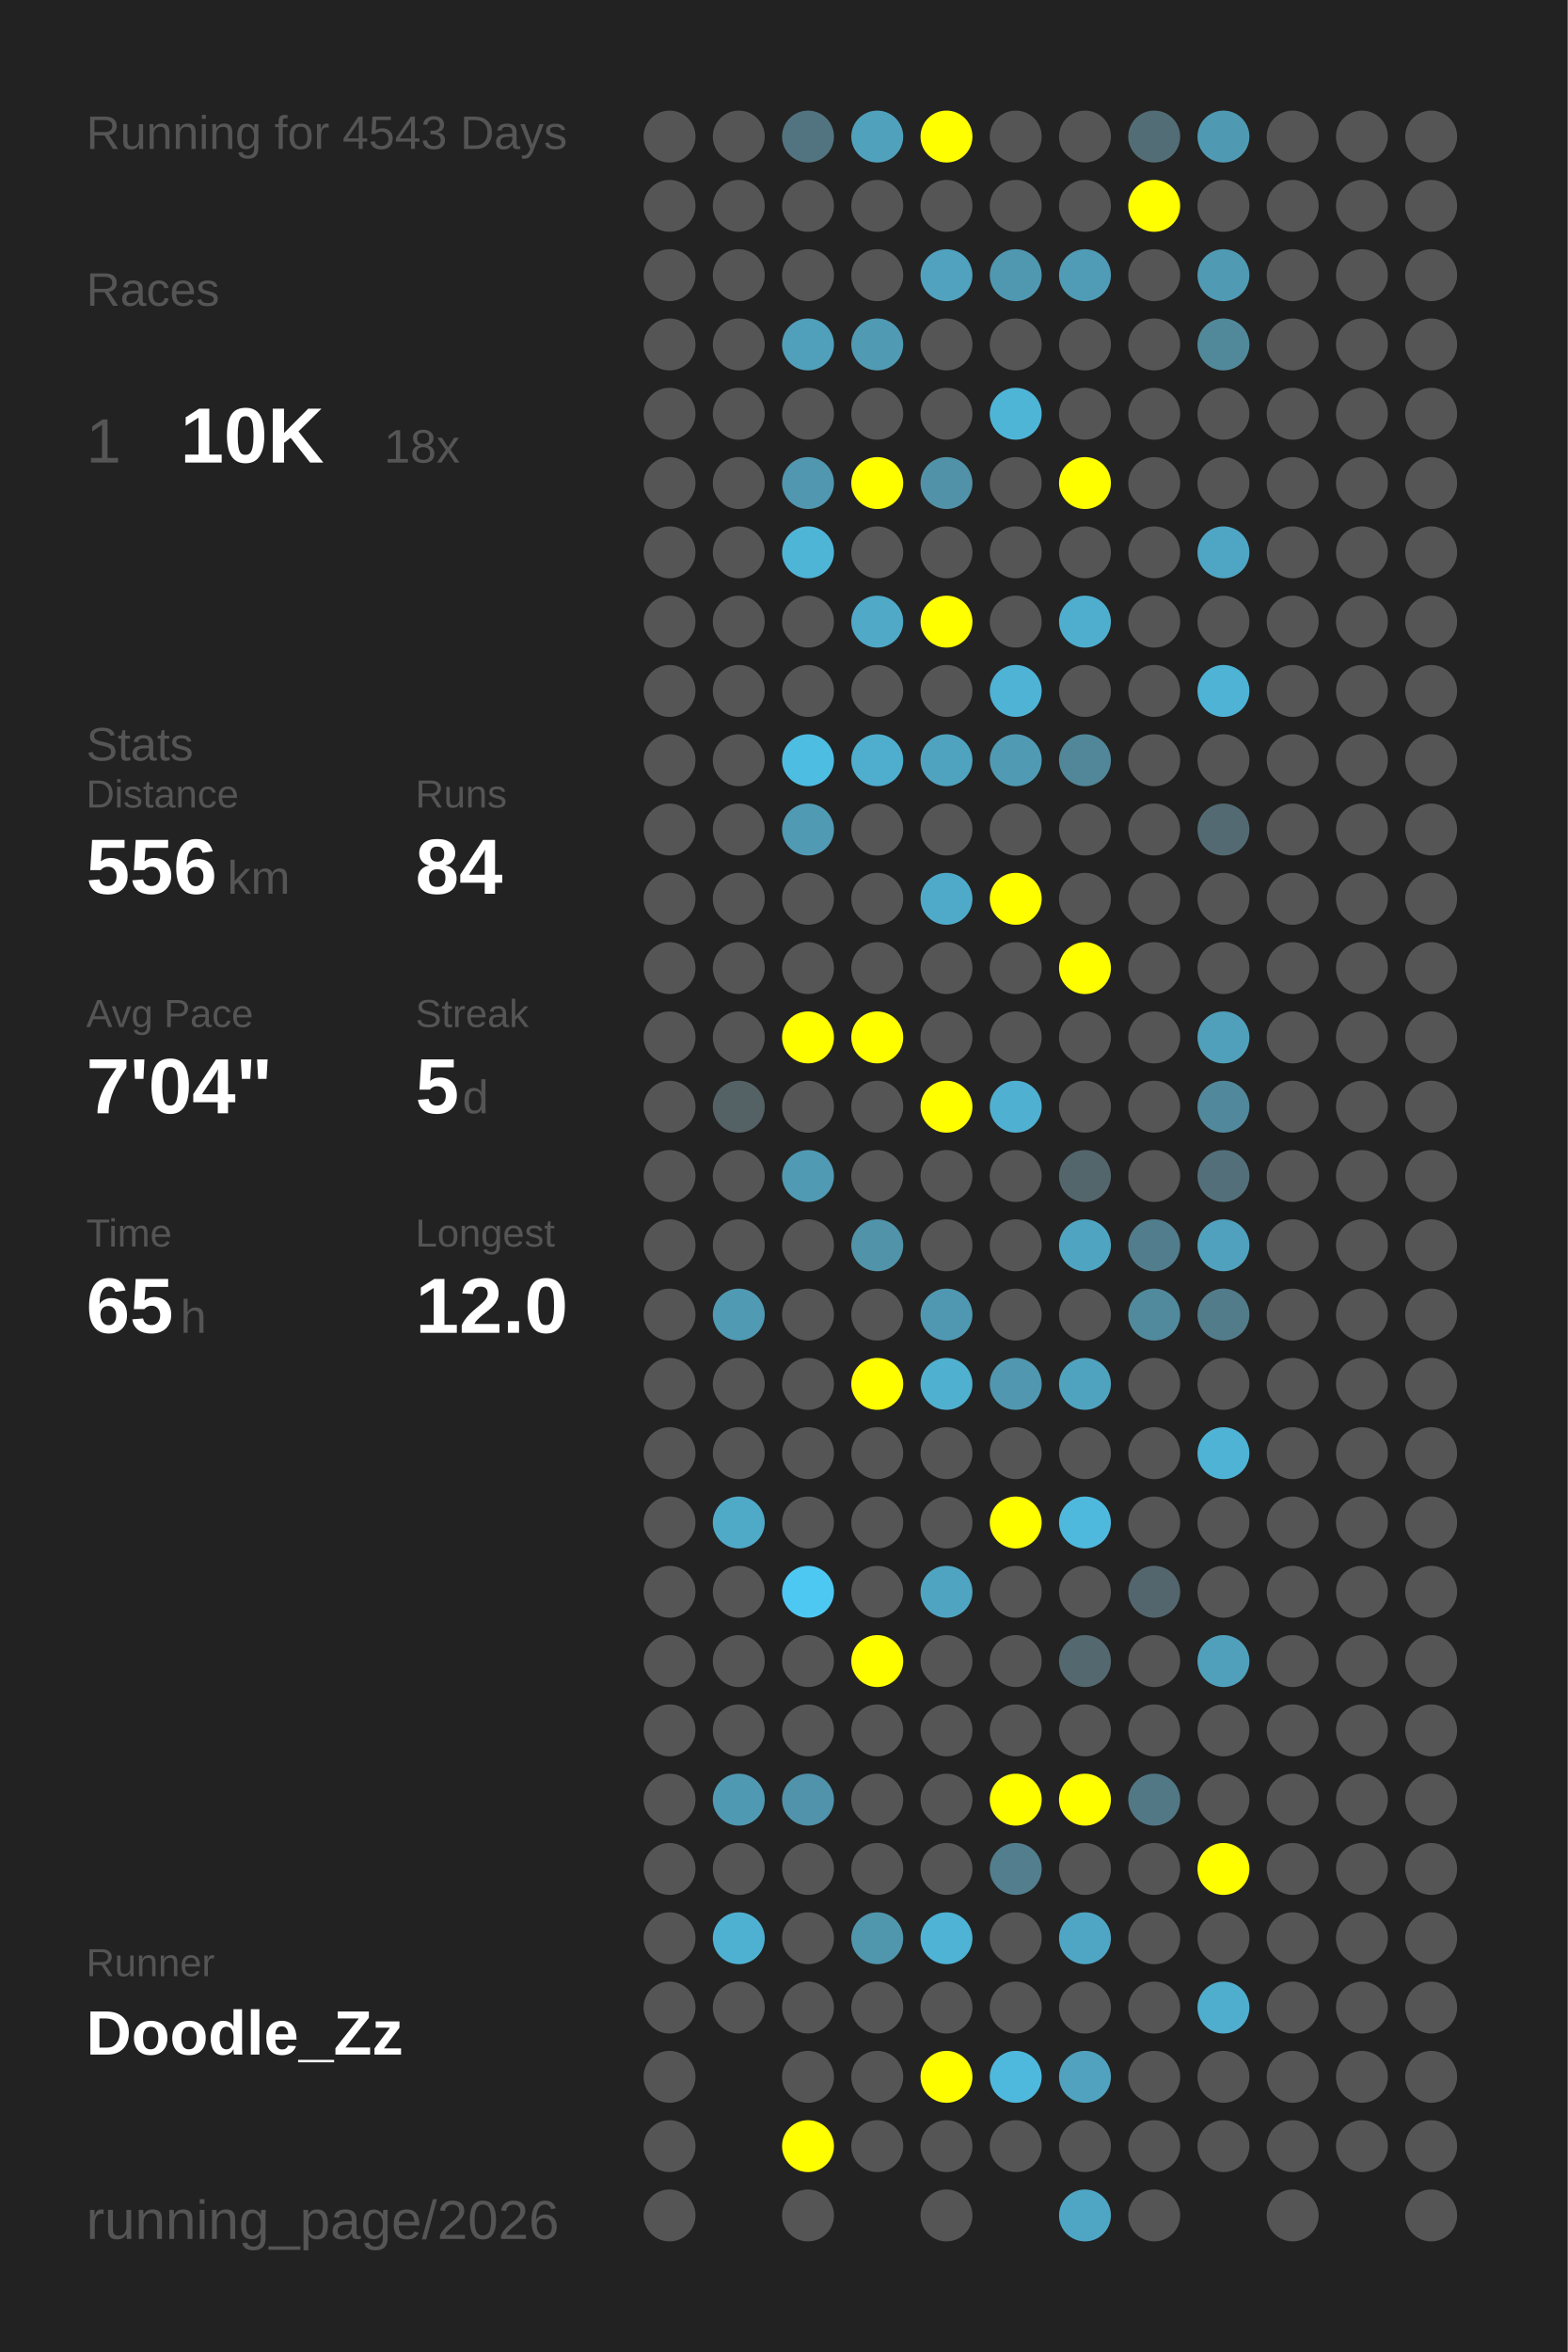
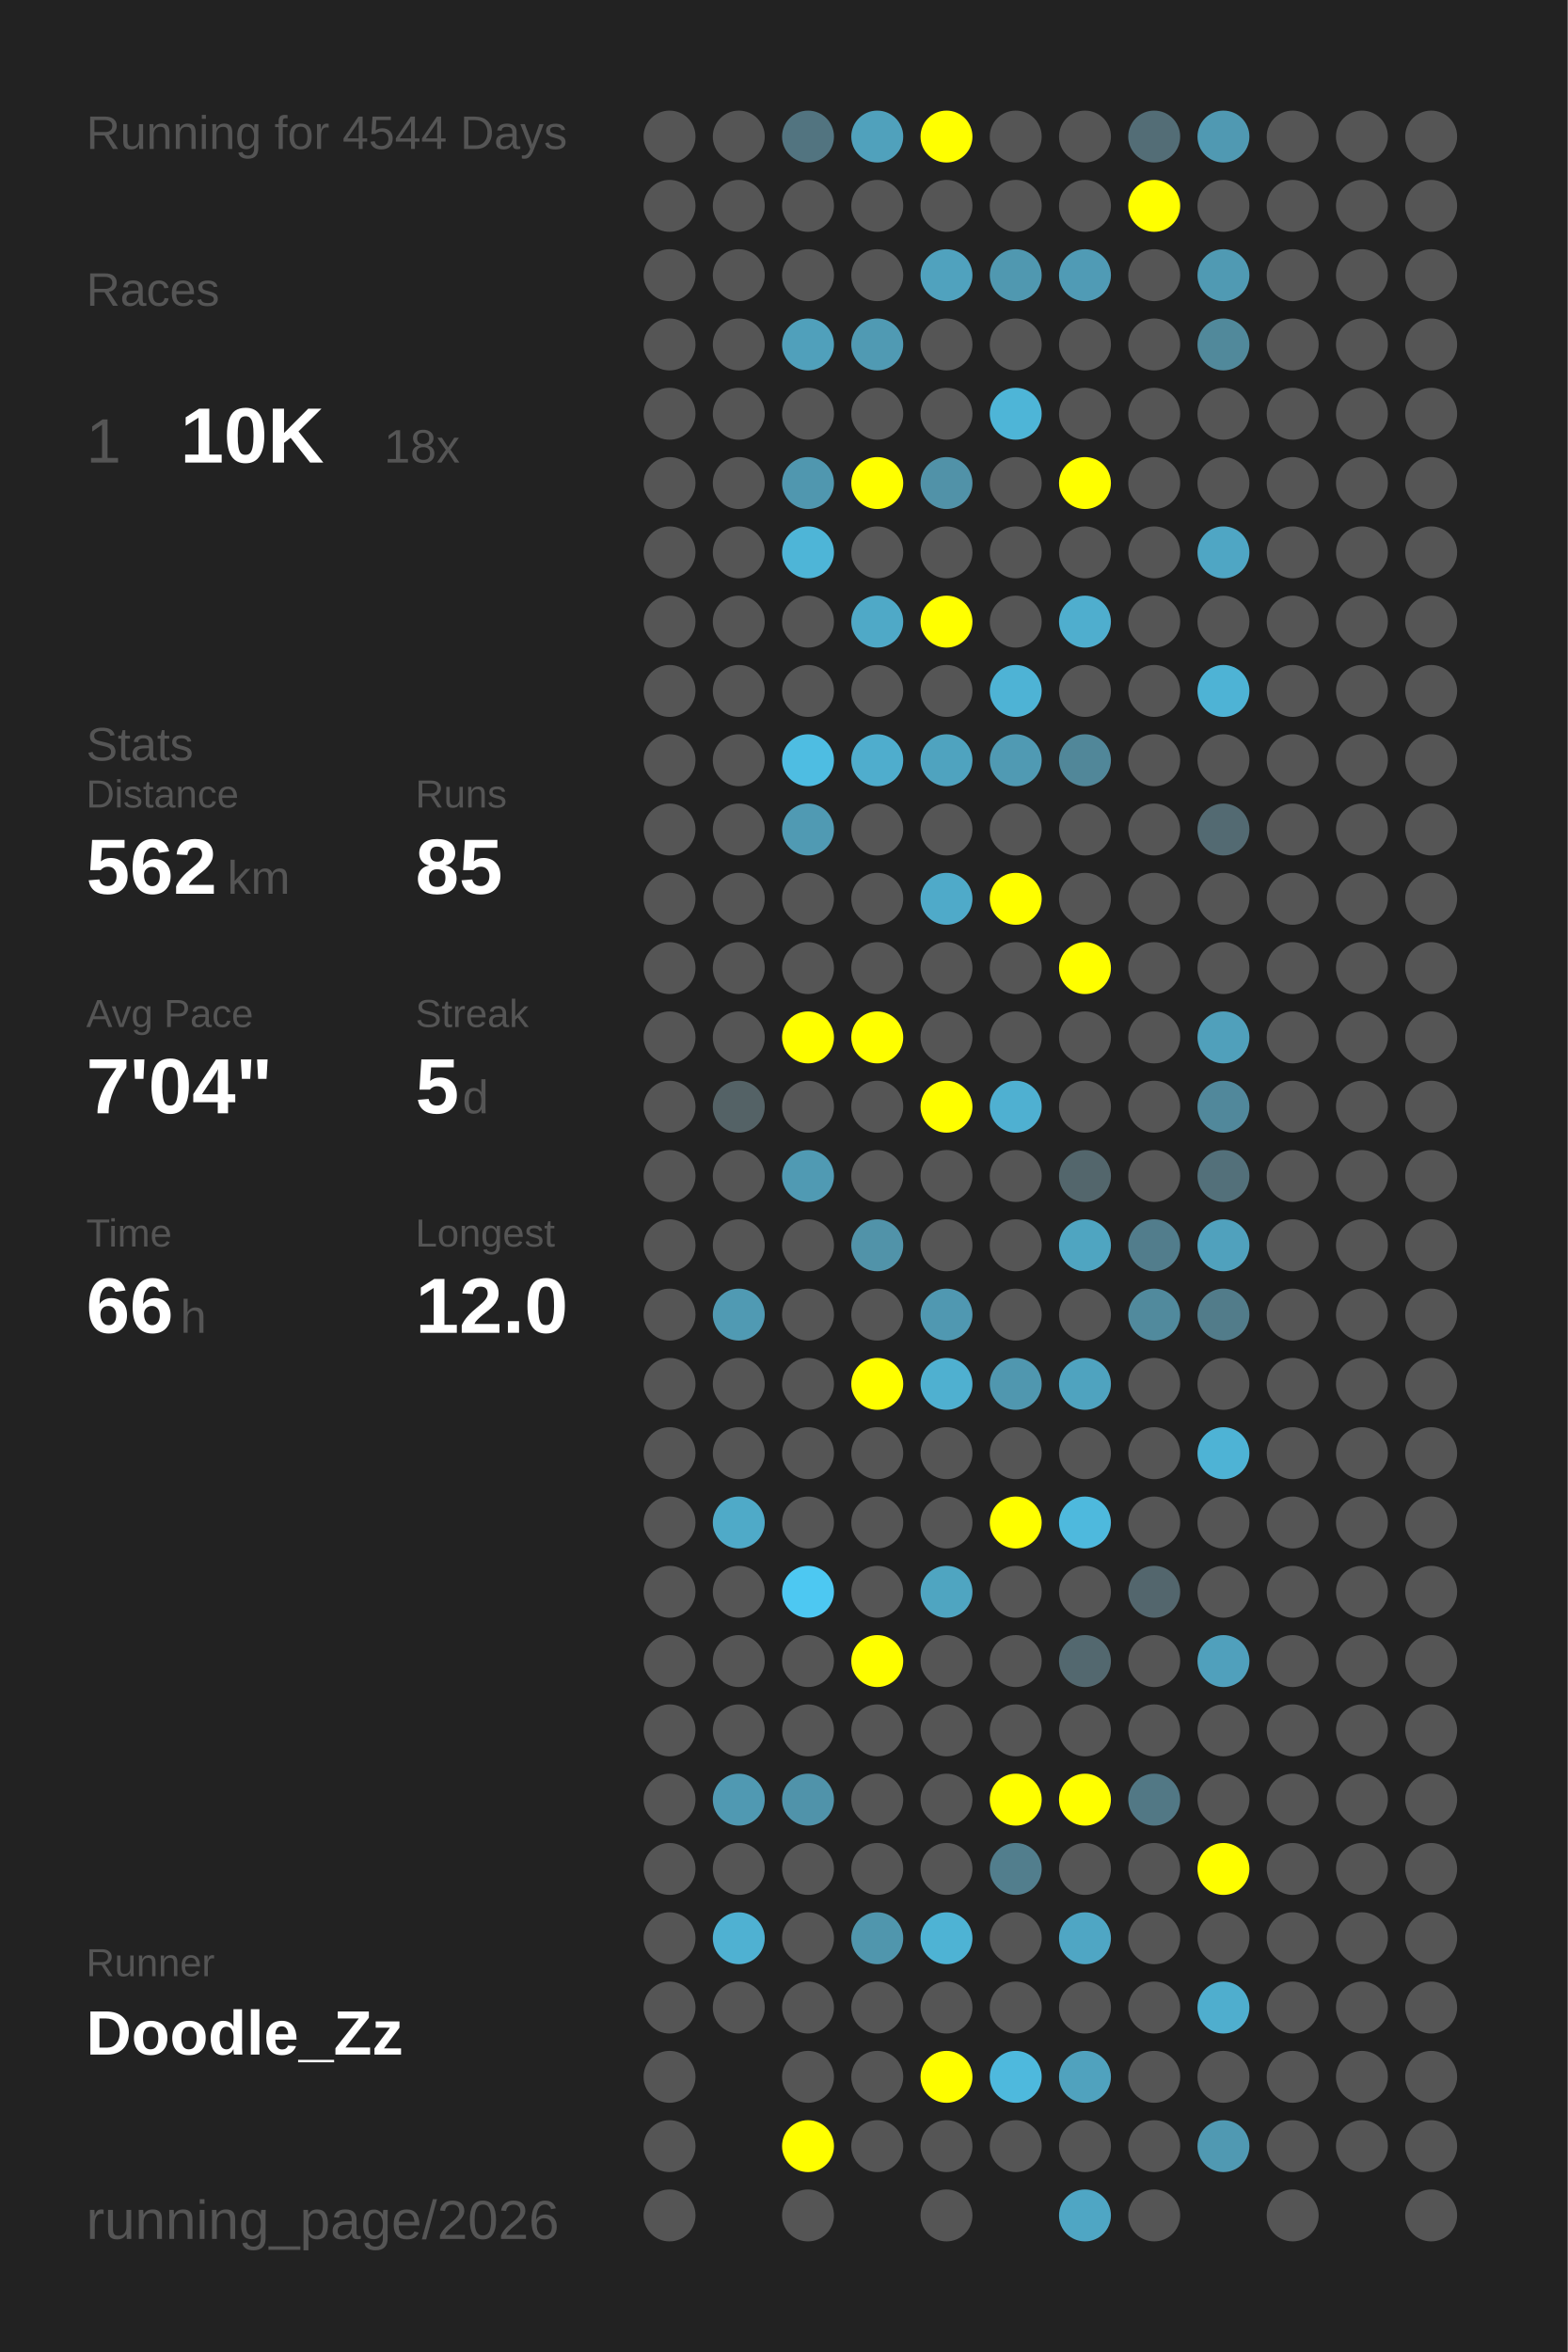
<svg xmlns="http://www.w3.org/2000/svg" baseProfile="full" height="300mm" version="1.1" viewBox="0,0,200,300" width="200mm">
  <defs />
  <rect fill="#222222" height="300" width="200" x="0" y="0" />
-   <text fill="#555555" style="font-size:6px; font-family:Arial;" x="11" y="19">Running for 4543 Days</text>
+   <text fill="#555555" style="font-size:6px; font-family:Arial;" x="11" y="19">Running for 4544 Days</text>
  <text fill="#555555" style="font-size:6px; font-family:Arial;" x="11" y="39">Races</text>
  <text fill="#555555" style="font-size:8px; font-family:Arial;" x="11" y="59">1</text>
  <text fill="#FFFFFF" style="font-size:10px; font-family:Arial; font-weight:bold;" x="23" y="59">10K</text>
  <text fill="#555555" style="font-size:6px; font-family:Arial;" x="49" y="59">18x</text>
  <text fill="#555555" style="font-size:6px; font-family:Arial;" x="11" y="97">Stats</text>
  <text fill="#555555" style="font-size:5px; font-family:Arial;" x="11" y="103">Distance</text>
-   <text fill="#FFFFFF" style="font-size:10px; font-family:Arial; font-weight:bold;" x="11" y="114">556</text>
+   <text fill="#FFFFFF" style="font-size:10px; font-family:Arial; font-weight:bold;" x="11" y="114">562</text>
  <text fill="#555555" style="font-size:6px; font-family:Arial;" x="29" y="114">km</text>
  <text fill="#555555" style="font-size:5px; font-family:Arial;" x="53" y="103">Runs</text>
-   <text fill="#FFFFFF" style="font-size:10px; font-family:Arial; font-weight:bold;" x="53" y="114">84</text>
+   <text fill="#FFFFFF" style="font-size:10px; font-family:Arial; font-weight:bold;" x="53" y="114">85</text>
  <text fill="#555555" style="font-size:5px; font-family:Arial;" x="11" y="131">Avg Pace</text>
  <text fill="#FFFFFF" style="font-size:10px; font-family:Arial; font-weight:bold;" x="11" y="142">7'04"</text>
  <text fill="#555555" style="font-size:5px; font-family:Arial;" x="53" y="131">Streak</text>
  <text fill="#FFFFFF" style="font-size:10px; font-family:Arial; font-weight:bold;" x="53" y="142">5</text>
  <text fill="#555555" style="font-size:6px; font-family:Arial;" x="59" y="142">d</text>
  <text fill="#555555" style="font-size:5px; font-family:Arial;" x="11" y="159">Time</text>
-   <text fill="#FFFFFF" style="font-size:10px; font-family:Arial; font-weight:bold;" x="11" y="170">65</text>
+   <text fill="#FFFFFF" style="font-size:10px; font-family:Arial; font-weight:bold;" x="11" y="170">66</text>
  <text fill="#555555" style="font-size:6px; font-family:Arial;" x="23" y="170">h</text>
  <text fill="#555555" style="font-size:5px; font-family:Arial;" x="53" y="159">Longest</text>
  <text fill="#FFFFFF" style="font-size:10px; font-family:Arial; font-weight:bold;" x="53" y="170">12.0</text>
  <text fill="#555555" style="font-size:5px; font-family:Arial;" x="11" y="252.065">Runner</text>
  <text fill="#FFFFFF" style="font-size:8px; font-family:Arial; font-weight:bold;" x="11" y="262.065">Doodle_Zz</text>
  <text fill="#555555" style="font-size:7px; font-family:Arial;" x="11" y="285.581">running_page/2026</text>
  <circle cx="85.417" cy="17.419" fill="#555555" r="3.312" />
  <circle cx="85.417" cy="26.258" fill="#555555" r="3.312" />
  <circle cx="85.417" cy="35.097" fill="#555555" r="3.312" />
  <circle cx="85.417" cy="43.935" fill="#555555" r="3.312" />
  <circle cx="85.417" cy="52.774" fill="#555555" r="3.312" />
  <circle cx="85.417" cy="61.613" fill="#555555" r="3.312" />
  <circle cx="85.417" cy="70.452" fill="#555555" r="3.312" />
  <circle cx="85.417" cy="79.29" fill="#555555" r="3.312" />
  <circle cx="85.417" cy="88.129" fill="#555555" r="3.312" />
  <circle cx="85.417" cy="96.968" fill="#555555" r="3.312" />
  <circle cx="85.417" cy="105.806" fill="#555555" r="3.312" />
  <circle cx="85.417" cy="114.645" fill="#555555" r="3.312" />
  <circle cx="85.417" cy="123.484" fill="#555555" r="3.312" />
  <circle cx="85.417" cy="132.323" fill="#555555" r="3.312" />
  <circle cx="85.417" cy="141.161" fill="#555555" r="3.312" />
  <circle cx="85.417" cy="150" fill="#555555" r="3.312" />
  <circle cx="85.417" cy="158.839" fill="#555555" r="3.312" />
  <circle cx="85.417" cy="167.677" fill="#555555" r="3.312" />
  <circle cx="85.417" cy="176.516" fill="#555555" r="3.312" />
  <circle cx="85.417" cy="185.355" fill="#555555" r="3.312" />
  <circle cx="85.417" cy="194.194" fill="#555555" r="3.312" />
  <circle cx="85.417" cy="203.032" fill="#555555" r="3.312" />
  <circle cx="85.417" cy="211.871" fill="#555555" r="3.312" />
  <circle cx="85.417" cy="220.71" fill="#555555" r="3.312" />
  <circle cx="85.417" cy="229.548" fill="#555555" r="3.312" />
  <circle cx="85.417" cy="238.387" fill="#555555" r="3.312" />
  <circle cx="85.417" cy="247.226" fill="#555555" r="3.312" />
  <circle cx="85.417" cy="256.065" fill="#555555" r="3.312" />
  <circle cx="85.417" cy="264.903" fill="#555555" r="3.312" />
  <circle cx="85.417" cy="273.742" fill="#555555" r="3.312" />
  <circle cx="85.417" cy="282.581" fill="#555555" r="3.312" />
  <circle cx="94.25" cy="17.419" fill="#555555" r="3.312" />
  <circle cx="94.25" cy="26.258" fill="#555555" r="3.312" />
  <circle cx="94.25" cy="35.097" fill="#555555" r="3.312" />
  <circle cx="94.25" cy="43.935" fill="#555555" r="3.312" />
  <circle cx="94.25" cy="52.774" fill="#555555" r="3.312" />
  <circle cx="94.25" cy="61.613" fill="#555555" r="3.312" />
  <circle cx="94.25" cy="70.452" fill="#555555" r="3.312" />
  <circle cx="94.25" cy="79.29" fill="#555555" r="3.312" />
  <circle cx="94.25" cy="88.129" fill="#555555" r="3.312" />
  <circle cx="94.25" cy="96.968" fill="#555555" r="3.312" />
  <circle cx="94.25" cy="105.806" fill="#555555" r="3.312" />
  <circle cx="94.25" cy="114.645" fill="#555555" r="3.312" />
  <circle cx="94.25" cy="123.484" fill="#555555" r="3.312" />
  <circle cx="94.25" cy="132.323" fill="#555555" r="3.312" />
  <circle cx="94.25" cy="141.161" fill="#546266" r="3.312" />
  <circle cx="94.25" cy="150" fill="#555555" r="3.312" />
  <circle cx="94.25" cy="158.839" fill="#555555" r="3.312" />
  <circle cx="94.25" cy="167.677" fill="#509ab3" r="3.312" />
  <circle cx="94.25" cy="176.516" fill="#555555" r="3.312" />
  <circle cx="94.25" cy="185.355" fill="#555555" r="3.312" />
  <circle cx="94.25" cy="194.194" fill="#4faac8" r="3.312" />
  <circle cx="94.25" cy="203.032" fill="#555555" r="3.312" />
  <circle cx="94.25" cy="211.871" fill="#555555" r="3.312" />
  <circle cx="94.25" cy="220.71" fill="#555555" r="3.312" />
  <circle cx="94.25" cy="229.548" fill="#5099b2" r="3.312" />
  <circle cx="94.25" cy="238.387" fill="#555555" r="3.312" />
  <circle cx="94.25" cy="247.226" fill="#4fb1d2" r="3.312" />
  <circle cx="94.25" cy="256.065" fill="#555555" r="3.312" />
  <circle cx="103.083" cy="17.419" fill="#527480" r="3.312" />
  <circle cx="103.083" cy="26.258" fill="#555555" r="3.312" />
  <circle cx="103.083" cy="35.097" fill="#555555" r="3.312" />
  <circle cx="103.083" cy="43.935" fill="#50a0bb" r="3.312" />
  <circle cx="103.083" cy="52.774" fill="#555555" r="3.312" />
  <circle cx="103.083" cy="61.613" fill="#5097af" r="3.312" />
  <circle cx="103.083" cy="70.452" fill="#4eb5d7" r="3.312" />
  <circle cx="103.083" cy="79.29" fill="#555555" r="3.312" />
  <circle cx="103.083" cy="88.129" fill="#555555" r="3.312" />
  <circle cx="103.083" cy="96.968" fill="#4ebde2" r="3.312" />
  <circle cx="103.083" cy="105.806" fill="#509ab3" r="3.312" />
  <circle cx="103.083" cy="114.645" fill="#555555" r="3.312" />
  <circle cx="103.083" cy="123.484" fill="#555555" r="3.312" />
  <circle cx="103.083" cy="132.323" fill="#FFFF00" r="3.312" />
  <circle cx="103.083" cy="141.161" fill="#555555" r="3.312" />
  <circle cx="103.083" cy="150" fill="#509ab3" r="3.312" />
  <circle cx="103.083" cy="158.839" fill="#555555" r="3.312" />
  <circle cx="103.083" cy="167.677" fill="#555555" r="3.312" />
  <circle cx="103.083" cy="176.516" fill="#555555" r="3.312" />
  <circle cx="103.083" cy="185.355" fill="#555555" r="3.312" />
  <circle cx="103.083" cy="194.194" fill="#555555" r="3.312" />
  <circle cx="103.083" cy="203.032" fill="#4dc8f2" r="3.312" />
  <circle cx="103.083" cy="211.871" fill="#555555" r="3.312" />
  <circle cx="103.083" cy="220.71" fill="#555555" r="3.312" />
  <circle cx="103.083" cy="229.548" fill="#5093aa" r="3.312" />
  <circle cx="103.083" cy="238.387" fill="#555555" r="3.312" />
  <circle cx="103.083" cy="247.226" fill="#555555" r="3.312" />
  <circle cx="103.083" cy="256.065" fill="#555555" r="3.312" />
  <circle cx="103.083" cy="264.903" fill="#555555" r="3.312" />
  <circle cx="103.083" cy="273.742" fill="#FFFF00" r="3.312" />
  <circle cx="103.083" cy="282.581" fill="#555555" r="3.312" />
  <circle cx="111.917" cy="17.419" fill="#50a1bc" r="3.312" />
  <circle cx="111.917" cy="26.258" fill="#555555" r="3.312" />
  <circle cx="111.917" cy="35.097" fill="#555555" r="3.312" />
  <circle cx="111.917" cy="43.935" fill="#509ab3" r="3.312" />
  <circle cx="111.917" cy="52.774" fill="#555555" r="3.312" />
  <circle cx="111.917" cy="61.613" fill="#FFFF00" r="3.312" />
  <circle cx="111.917" cy="70.452" fill="#555555" r="3.312" />
  <circle cx="111.917" cy="79.29" fill="#4fa9c7" r="3.312" />
  <circle cx="111.917" cy="88.129" fill="#555555" r="3.312" />
  <circle cx="111.917" cy="96.968" fill="#4fadcd" r="3.312" />
  <circle cx="111.917" cy="105.806" fill="#555555" r="3.312" />
  <circle cx="111.917" cy="114.645" fill="#555555" r="3.312" />
  <circle cx="111.917" cy="123.484" fill="#555555" r="3.312" />
  <circle cx="111.917" cy="132.323" fill="#FFFF00" r="3.312" />
  <circle cx="111.917" cy="141.161" fill="#555555" r="3.312" />
  <circle cx="111.917" cy="150" fill="#555555" r="3.312" />
  <circle cx="111.917" cy="158.839" fill="#5193a9" r="3.312" />
  <circle cx="111.917" cy="167.677" fill="#555555" r="3.312" />
  <circle cx="111.917" cy="176.516" fill="#FFFF00" r="3.312" />
  <circle cx="111.917" cy="185.355" fill="#555555" r="3.312" />
  <circle cx="111.917" cy="194.194" fill="#555555" r="3.312" />
  <circle cx="111.917" cy="203.032" fill="#555555" r="3.312" />
  <circle cx="111.917" cy="211.871" fill="#FFFF00" r="3.312" />
  <circle cx="111.917" cy="220.71" fill="#555555" r="3.312" />
  <circle cx="111.917" cy="229.548" fill="#555555" r="3.312" />
  <circle cx="111.917" cy="238.387" fill="#555555" r="3.312" />
  <circle cx="111.917" cy="247.226" fill="#5096ad" r="3.312" />
  <circle cx="111.917" cy="256.065" fill="#555555" r="3.312" />
  <circle cx="111.917" cy="264.903" fill="#555555" r="3.312" />
  <circle cx="111.917" cy="273.742" fill="#555555" r="3.312" />
  <circle cx="120.75" cy="17.419" fill="#FFFF00" r="3.312" />
  <circle cx="120.75" cy="26.258" fill="#555555" r="3.312" />
  <circle cx="120.75" cy="35.097" fill="#50a2be" r="3.312" />
  <circle cx="120.75" cy="43.935" fill="#555555" r="3.312" />
  <circle cx="120.75" cy="52.774" fill="#555555" r="3.312" />
  <circle cx="120.75" cy="61.613" fill="#5192a8" r="3.312" />
  <circle cx="120.75" cy="70.452" fill="#555555" r="3.312" />
  <circle cx="120.75" cy="79.29" fill="#FFFF00" r="3.312" />
  <circle cx="120.75" cy="88.129" fill="#555555" r="3.312" />
  <circle cx="120.75" cy="96.968" fill="#4fa3bf" r="3.312" />
  <circle cx="120.75" cy="105.806" fill="#555555" r="3.312" />
  <circle cx="120.75" cy="114.645" fill="#4faac9" r="3.312" />
  <circle cx="120.75" cy="123.484" fill="#555555" r="3.312" />
  <circle cx="120.75" cy="132.323" fill="#555555" r="3.312" />
  <circle cx="120.75" cy="141.161" fill="#FFFF00" r="3.312" />
  <circle cx="120.75" cy="150" fill="#555555" r="3.312" />
  <circle cx="120.75" cy="158.839" fill="#555555" r="3.312" />
  <circle cx="120.75" cy="167.677" fill="#5098b1" r="3.312" />
  <circle cx="120.75" cy="176.516" fill="#4fb0d0" r="3.312" />
  <circle cx="120.75" cy="185.355" fill="#555555" r="3.312" />
  <circle cx="120.75" cy="194.194" fill="#555555" r="3.312" />
  <circle cx="120.75" cy="203.032" fill="#4fa5c1" r="3.312" />
  <circle cx="120.75" cy="211.871" fill="#555555" r="3.312" />
  <circle cx="120.75" cy="220.71" fill="#555555" r="3.312" />
  <circle cx="120.75" cy="229.548" fill="#555555" r="3.312" />
  <circle cx="120.75" cy="238.387" fill="#555555" r="3.312" />
  <circle cx="120.75" cy="247.226" fill="#4eb3d4" r="3.312" />
  <circle cx="120.75" cy="256.065" fill="#555555" r="3.312" />
  <circle cx="120.75" cy="264.903" fill="#FFFF00" r="3.312" />
  <circle cx="120.75" cy="273.742" fill="#555555" r="3.312" />
  <circle cx="120.75" cy="282.581" fill="#555555" r="3.312" />
  <circle cx="129.583" cy="17.419" fill="#555555" r="3.312" />
  <circle cx="129.583" cy="26.258" fill="#555555" r="3.312" />
  <circle cx="129.583" cy="35.097" fill="#5098b0" r="3.312" />
  <circle cx="129.583" cy="43.935" fill="#555555" r="3.312" />
  <circle cx="129.583" cy="52.774" fill="#4eb5d7" r="3.312" />
  <circle cx="129.583" cy="61.613" fill="#555555" r="3.312" />
  <circle cx="129.583" cy="70.452" fill="#555555" r="3.312" />
  <circle cx="129.583" cy="79.29" fill="#555555" r="3.312" />
  <circle cx="129.583" cy="88.129" fill="#4eb3d5" r="3.312" />
  <circle cx="129.583" cy="96.968" fill="#509ab3" r="3.312" />
  <circle cx="129.583" cy="105.806" fill="#555555" r="3.312" />
  <circle cx="129.583" cy="114.645" fill="#FFFF00" r="3.312" />
  <circle cx="129.583" cy="123.484" fill="#555555" r="3.312" />
  <circle cx="129.583" cy="132.323" fill="#555555" r="3.312" />
  <circle cx="129.583" cy="141.161" fill="#4fb0d1" r="3.312" />
  <circle cx="129.583" cy="150" fill="#555555" r="3.312" />
  <circle cx="129.583" cy="158.839" fill="#555555" r="3.312" />
  <circle cx="129.583" cy="167.677" fill="#555555" r="3.312" />
  <circle cx="129.583" cy="176.516" fill="#5097af" r="3.312" />
  <circle cx="129.583" cy="185.355" fill="#555555" r="3.312" />
  <circle cx="129.583" cy="194.194" fill="#FFFF00" r="3.312" />
  <circle cx="129.583" cy="203.032" fill="#555555" r="3.312" />
  <circle cx="129.583" cy="211.871" fill="#555555" r="3.312" />
  <circle cx="129.583" cy="220.71" fill="#555555" r="3.312" />
  <circle cx="129.583" cy="229.548" fill="#FFFF00" r="3.312" />
  <circle cx="129.583" cy="238.387" fill="#527e8d" r="3.312" />
  <circle cx="129.583" cy="247.226" fill="#555555" r="3.312" />
  <circle cx="129.583" cy="256.065" fill="#555555" r="3.312" />
  <circle cx="129.583" cy="264.903" fill="#4eb9dd" r="3.312" />
  <circle cx="129.583" cy="273.742" fill="#555555" r="3.312" />
  <circle cx="138.417" cy="17.419" fill="#555555" r="3.312" />
  <circle cx="138.417" cy="26.258" fill="#555555" r="3.312" />
  <circle cx="138.417" cy="35.097" fill="#509bb5" r="3.312" />
  <circle cx="138.417" cy="43.935" fill="#555555" r="3.312" />
  <circle cx="138.417" cy="52.774" fill="#555555" r="3.312" />
  <circle cx="138.417" cy="61.613" fill="#FFFF00" r="3.312" />
  <circle cx="138.417" cy="70.452" fill="#555555" r="3.312" />
  <circle cx="138.417" cy="79.29" fill="#4faece" r="3.312" />
  <circle cx="138.417" cy="88.129" fill="#555555" r="3.312" />
  <circle cx="138.417" cy="96.968" fill="#518799" r="3.312" />
  <circle cx="138.417" cy="105.806" fill="#555555" r="3.312" />
  <circle cx="138.417" cy="114.645" fill="#555555" r="3.312" />
  <circle cx="138.417" cy="123.484" fill="#FFFF00" r="3.312" />
  <circle cx="138.417" cy="132.323" fill="#555555" r="3.312" />
  <circle cx="138.417" cy="141.161" fill="#555555" r="3.312" />
  <circle cx="138.417" cy="150" fill="#53666c" r="3.312" />
  <circle cx="138.417" cy="158.839" fill="#4fa5c1" r="3.312" />
  <circle cx="138.417" cy="167.677" fill="#555555" r="3.312" />
  <circle cx="138.417" cy="176.516" fill="#4fa3bf" r="3.312" />
  <circle cx="138.417" cy="185.355" fill="#555555" r="3.312" />
  <circle cx="138.417" cy="194.194" fill="#4eb9dd" r="3.312" />
  <circle cx="138.417" cy="203.032" fill="#555555" r="3.312" />
  <circle cx="138.417" cy="211.871" fill="#53686f" r="3.312" />
  <circle cx="138.417" cy="220.71" fill="#555555" r="3.312" />
  <circle cx="138.417" cy="229.548" fill="#FFFF00" r="3.312" />
  <circle cx="138.417" cy="238.387" fill="#555555" r="3.312" />
  <circle cx="138.417" cy="247.226" fill="#4fa6c4" r="3.312" />
  <circle cx="138.417" cy="256.065" fill="#555555" r="3.312" />
  <circle cx="138.417" cy="264.903" fill="#50a2be" r="3.312" />
  <circle cx="138.417" cy="273.742" fill="#555555" r="3.312" />
  <circle cx="138.417" cy="282.581" fill="#4fa6c4" r="3.312" />
  <circle cx="147.25" cy="17.419" fill="#536d76" r="3.312" />
  <circle cx="147.25" cy="26.258" fill="#FFFF00" r="3.312" />
  <circle cx="147.25" cy="35.097" fill="#555555" r="3.312" />
  <circle cx="147.25" cy="43.935" fill="#555555" r="3.312" />
  <circle cx="147.25" cy="52.774" fill="#555555" r="3.312" />
  <circle cx="147.25" cy="61.613" fill="#555555" r="3.312" />
  <circle cx="147.25" cy="70.452" fill="#555555" r="3.312" />
  <circle cx="147.25" cy="79.29" fill="#555555" r="3.312" />
  <circle cx="147.25" cy="88.129" fill="#555555" r="3.312" />
  <circle cx="147.25" cy="96.968" fill="#555555" r="3.312" />
  <circle cx="147.25" cy="105.806" fill="#555555" r="3.312" />
  <circle cx="147.25" cy="114.645" fill="#555555" r="3.312" />
  <circle cx="147.25" cy="123.484" fill="#555555" r="3.312" />
  <circle cx="147.25" cy="132.323" fill="#555555" r="3.312" />
  <circle cx="147.25" cy="141.161" fill="#555555" r="3.312" />
  <circle cx="147.25" cy="150" fill="#555555" r="3.312" />
  <circle cx="147.25" cy="158.839" fill="#527d8c" r="3.312" />
  <circle cx="147.25" cy="167.677" fill="#518a9d" r="3.312" />
  <circle cx="147.25" cy="176.516" fill="#555555" r="3.312" />
  <circle cx="147.25" cy="185.355" fill="#555555" r="3.312" />
  <circle cx="147.25" cy="194.194" fill="#555555" r="3.312" />
  <circle cx="147.25" cy="203.032" fill="#53666d" r="3.312" />
  <circle cx="147.25" cy="211.871" fill="#555555" r="3.312" />
  <circle cx="147.25" cy="220.71" fill="#555555" r="3.312" />
  <circle cx="147.25" cy="229.548" fill="#527885" r="3.312" />
  <circle cx="147.25" cy="238.387" fill="#555555" r="3.312" />
  <circle cx="147.25" cy="247.226" fill="#555555" r="3.312" />
  <circle cx="147.25" cy="256.065" fill="#555555" r="3.312" />
  <circle cx="147.25" cy="264.903" fill="#555555" r="3.312" />
  <circle cx="147.25" cy="273.742" fill="#555555" r="3.312" />
  <circle cx="147.25" cy="282.581" fill="#555555" r="3.312" />
  <circle cx="156.083" cy="17.419" fill="#5099b2" r="3.312" />
  <circle cx="156.083" cy="26.258" fill="#555555" r="3.312" />
  <circle cx="156.083" cy="35.097" fill="#509ab3" r="3.312" />
  <circle cx="156.083" cy="43.935" fill="#51899b" r="3.312" />
  <circle cx="156.083" cy="52.774" fill="#555555" r="3.312" />
  <circle cx="156.083" cy="61.613" fill="#555555" r="3.312" />
  <circle cx="156.083" cy="70.452" fill="#4fa6c4" r="3.312" />
  <circle cx="156.083" cy="79.29" fill="#555555" r="3.312" />
  <circle cx="156.083" cy="88.129" fill="#4eb3d5" r="3.312" />
  <circle cx="156.083" cy="96.968" fill="#555555" r="3.312" />
  <circle cx="156.083" cy="105.806" fill="#536a72" r="3.312" />
  <circle cx="156.083" cy="114.645" fill="#555555" r="3.312" />
  <circle cx="156.083" cy="123.484" fill="#555555" r="3.312" />
  <circle cx="156.083" cy="132.323" fill="#50a0bb" r="3.312" />
  <circle cx="156.083" cy="141.161" fill="#51889b" r="3.312" />
  <circle cx="156.083" cy="150" fill="#53707a" r="3.312" />
  <circle cx="156.083" cy="158.839" fill="#50a1bd" r="3.312" />
  <circle cx="156.083" cy="167.677" fill="#527c8a" r="3.312" />
  <circle cx="156.083" cy="176.516" fill="#555555" r="3.312" />
  <circle cx="156.083" cy="185.355" fill="#4eb3d5" r="3.312" />
  <circle cx="156.083" cy="194.194" fill="#555555" r="3.312" />
  <circle cx="156.083" cy="203.032" fill="#555555" r="3.312" />
  <circle cx="156.083" cy="211.871" fill="#50a0bc" r="3.312" />
  <circle cx="156.083" cy="220.71" fill="#555555" r="3.312" />
  <circle cx="156.083" cy="229.548" fill="#555555" r="3.312" />
  <circle cx="156.083" cy="238.387" fill="#FFFF00" r="3.312" />
  <circle cx="156.083" cy="247.226" fill="#555555" r="3.312" />
  <circle cx="156.083" cy="256.065" fill="#4faece" r="3.312" />
  <circle cx="156.083" cy="264.903" fill="#555555" r="3.312" />
-   <circle cx="156.083" cy="273.742" fill="#555555" r="3.312" />
+   <circle cx="156.083" cy="273.742" fill="#5099b2" r="3.312" />
  <circle cx="164.917" cy="17.419" fill="#555555" r="3.312" />
  <circle cx="164.917" cy="26.258" fill="#555555" r="3.312" />
  <circle cx="164.917" cy="35.097" fill="#555555" r="3.312" />
  <circle cx="164.917" cy="43.935" fill="#555555" r="3.312" />
  <circle cx="164.917" cy="52.774" fill="#555555" r="3.312" />
  <circle cx="164.917" cy="61.613" fill="#555555" r="3.312" />
  <circle cx="164.917" cy="70.452" fill="#555555" r="3.312" />
  <circle cx="164.917" cy="79.29" fill="#555555" r="3.312" />
  <circle cx="164.917" cy="88.129" fill="#555555" r="3.312" />
  <circle cx="164.917" cy="96.968" fill="#555555" r="3.312" />
  <circle cx="164.917" cy="105.806" fill="#555555" r="3.312" />
  <circle cx="164.917" cy="114.645" fill="#555555" r="3.312" />
  <circle cx="164.917" cy="123.484" fill="#555555" r="3.312" />
  <circle cx="164.917" cy="132.323" fill="#555555" r="3.312" />
  <circle cx="164.917" cy="141.161" fill="#555555" r="3.312" />
  <circle cx="164.917" cy="150" fill="#555555" r="3.312" />
  <circle cx="164.917" cy="158.839" fill="#555555" r="3.312" />
  <circle cx="164.917" cy="167.677" fill="#555555" r="3.312" />
  <circle cx="164.917" cy="176.516" fill="#555555" r="3.312" />
  <circle cx="164.917" cy="185.355" fill="#555555" r="3.312" />
  <circle cx="164.917" cy="194.194" fill="#555555" r="3.312" />
  <circle cx="164.917" cy="203.032" fill="#555555" r="3.312" />
  <circle cx="164.917" cy="211.871" fill="#555555" r="3.312" />
  <circle cx="164.917" cy="220.71" fill="#555555" r="3.312" />
  <circle cx="164.917" cy="229.548" fill="#555555" r="3.312" />
  <circle cx="164.917" cy="238.387" fill="#555555" r="3.312" />
  <circle cx="164.917" cy="247.226" fill="#555555" r="3.312" />
  <circle cx="164.917" cy="256.065" fill="#555555" r="3.312" />
  <circle cx="164.917" cy="264.903" fill="#555555" r="3.312" />
  <circle cx="164.917" cy="273.742" fill="#555555" r="3.312" />
  <circle cx="164.917" cy="282.581" fill="#555555" r="3.312" />
  <circle cx="173.75" cy="17.419" fill="#555555" r="3.312" />
  <circle cx="173.75" cy="26.258" fill="#555555" r="3.312" />
  <circle cx="173.75" cy="35.097" fill="#555555" r="3.312" />
  <circle cx="173.75" cy="43.935" fill="#555555" r="3.312" />
  <circle cx="173.75" cy="52.774" fill="#555555" r="3.312" />
  <circle cx="173.75" cy="61.613" fill="#555555" r="3.312" />
  <circle cx="173.75" cy="70.452" fill="#555555" r="3.312" />
  <circle cx="173.75" cy="79.29" fill="#555555" r="3.312" />
  <circle cx="173.75" cy="88.129" fill="#555555" r="3.312" />
  <circle cx="173.75" cy="96.968" fill="#555555" r="3.312" />
  <circle cx="173.75" cy="105.806" fill="#555555" r="3.312" />
  <circle cx="173.75" cy="114.645" fill="#555555" r="3.312" />
  <circle cx="173.75" cy="123.484" fill="#555555" r="3.312" />
  <circle cx="173.75" cy="132.323" fill="#555555" r="3.312" />
  <circle cx="173.75" cy="141.161" fill="#555555" r="3.312" />
  <circle cx="173.75" cy="150" fill="#555555" r="3.312" />
  <circle cx="173.75" cy="158.839" fill="#555555" r="3.312" />
  <circle cx="173.75" cy="167.677" fill="#555555" r="3.312" />
  <circle cx="173.75" cy="176.516" fill="#555555" r="3.312" />
  <circle cx="173.75" cy="185.355" fill="#555555" r="3.312" />
  <circle cx="173.75" cy="194.194" fill="#555555" r="3.312" />
  <circle cx="173.75" cy="203.032" fill="#555555" r="3.312" />
  <circle cx="173.75" cy="211.871" fill="#555555" r="3.312" />
  <circle cx="173.75" cy="220.71" fill="#555555" r="3.312" />
  <circle cx="173.75" cy="229.548" fill="#555555" r="3.312" />
  <circle cx="173.75" cy="238.387" fill="#555555" r="3.312" />
  <circle cx="173.75" cy="247.226" fill="#555555" r="3.312" />
  <circle cx="173.75" cy="256.065" fill="#555555" r="3.312" />
  <circle cx="173.75" cy="264.903" fill="#555555" r="3.312" />
  <circle cx="173.75" cy="273.742" fill="#555555" r="3.312" />
  <circle cx="182.583" cy="17.419" fill="#555555" r="3.312" />
  <circle cx="182.583" cy="26.258" fill="#555555" r="3.312" />
  <circle cx="182.583" cy="35.097" fill="#555555" r="3.312" />
  <circle cx="182.583" cy="43.935" fill="#555555" r="3.312" />
  <circle cx="182.583" cy="52.774" fill="#555555" r="3.312" />
  <circle cx="182.583" cy="61.613" fill="#555555" r="3.312" />
  <circle cx="182.583" cy="70.452" fill="#555555" r="3.312" />
  <circle cx="182.583" cy="79.29" fill="#555555" r="3.312" />
  <circle cx="182.583" cy="88.129" fill="#555555" r="3.312" />
  <circle cx="182.583" cy="96.968" fill="#555555" r="3.312" />
  <circle cx="182.583" cy="105.806" fill="#555555" r="3.312" />
  <circle cx="182.583" cy="114.645" fill="#555555" r="3.312" />
  <circle cx="182.583" cy="123.484" fill="#555555" r="3.312" />
  <circle cx="182.583" cy="132.323" fill="#555555" r="3.312" />
  <circle cx="182.583" cy="141.161" fill="#555555" r="3.312" />
  <circle cx="182.583" cy="150" fill="#555555" r="3.312" />
  <circle cx="182.583" cy="158.839" fill="#555555" r="3.312" />
  <circle cx="182.583" cy="167.677" fill="#555555" r="3.312" />
  <circle cx="182.583" cy="176.516" fill="#555555" r="3.312" />
  <circle cx="182.583" cy="185.355" fill="#555555" r="3.312" />
  <circle cx="182.583" cy="194.194" fill="#555555" r="3.312" />
  <circle cx="182.583" cy="203.032" fill="#555555" r="3.312" />
  <circle cx="182.583" cy="211.871" fill="#555555" r="3.312" />
  <circle cx="182.583" cy="220.71" fill="#555555" r="3.312" />
  <circle cx="182.583" cy="229.548" fill="#555555" r="3.312" />
  <circle cx="182.583" cy="238.387" fill="#555555" r="3.312" />
  <circle cx="182.583" cy="247.226" fill="#555555" r="3.312" />
  <circle cx="182.583" cy="256.065" fill="#555555" r="3.312" />
  <circle cx="182.583" cy="264.903" fill="#555555" r="3.312" />
  <circle cx="182.583" cy="273.742" fill="#555555" r="3.312" />
  <circle cx="182.583" cy="282.581" fill="#555555" r="3.312" />
</svg>
